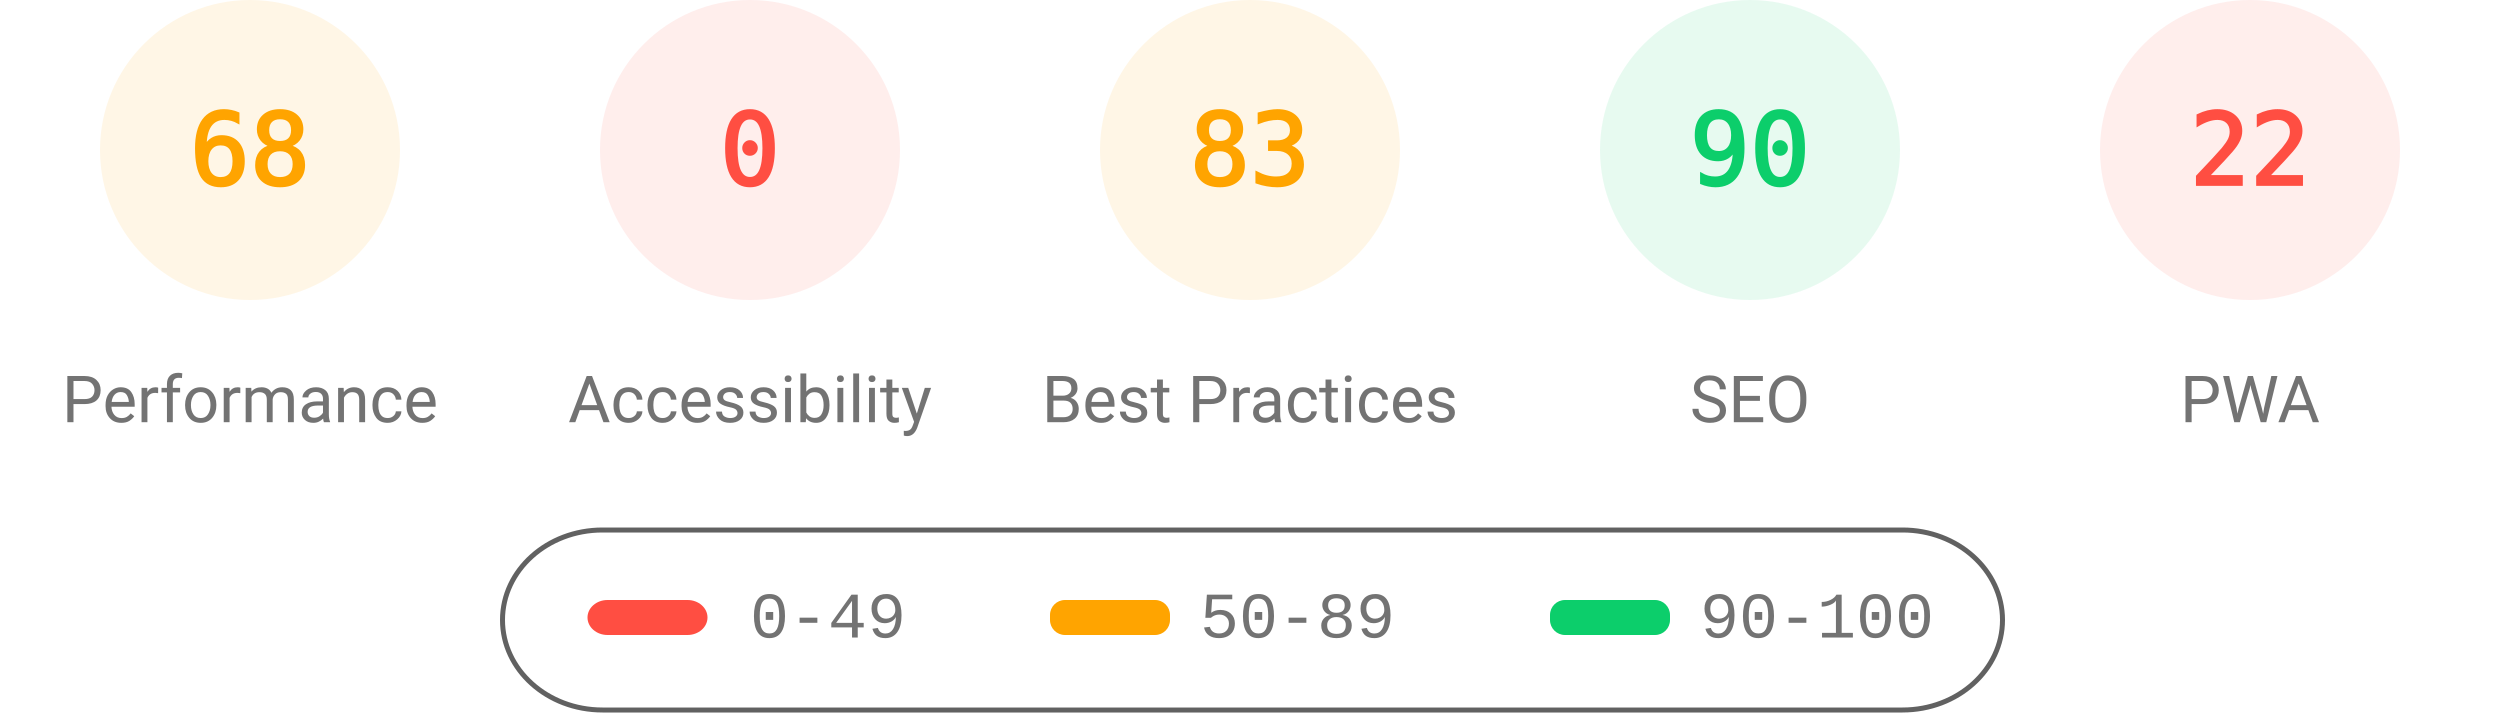
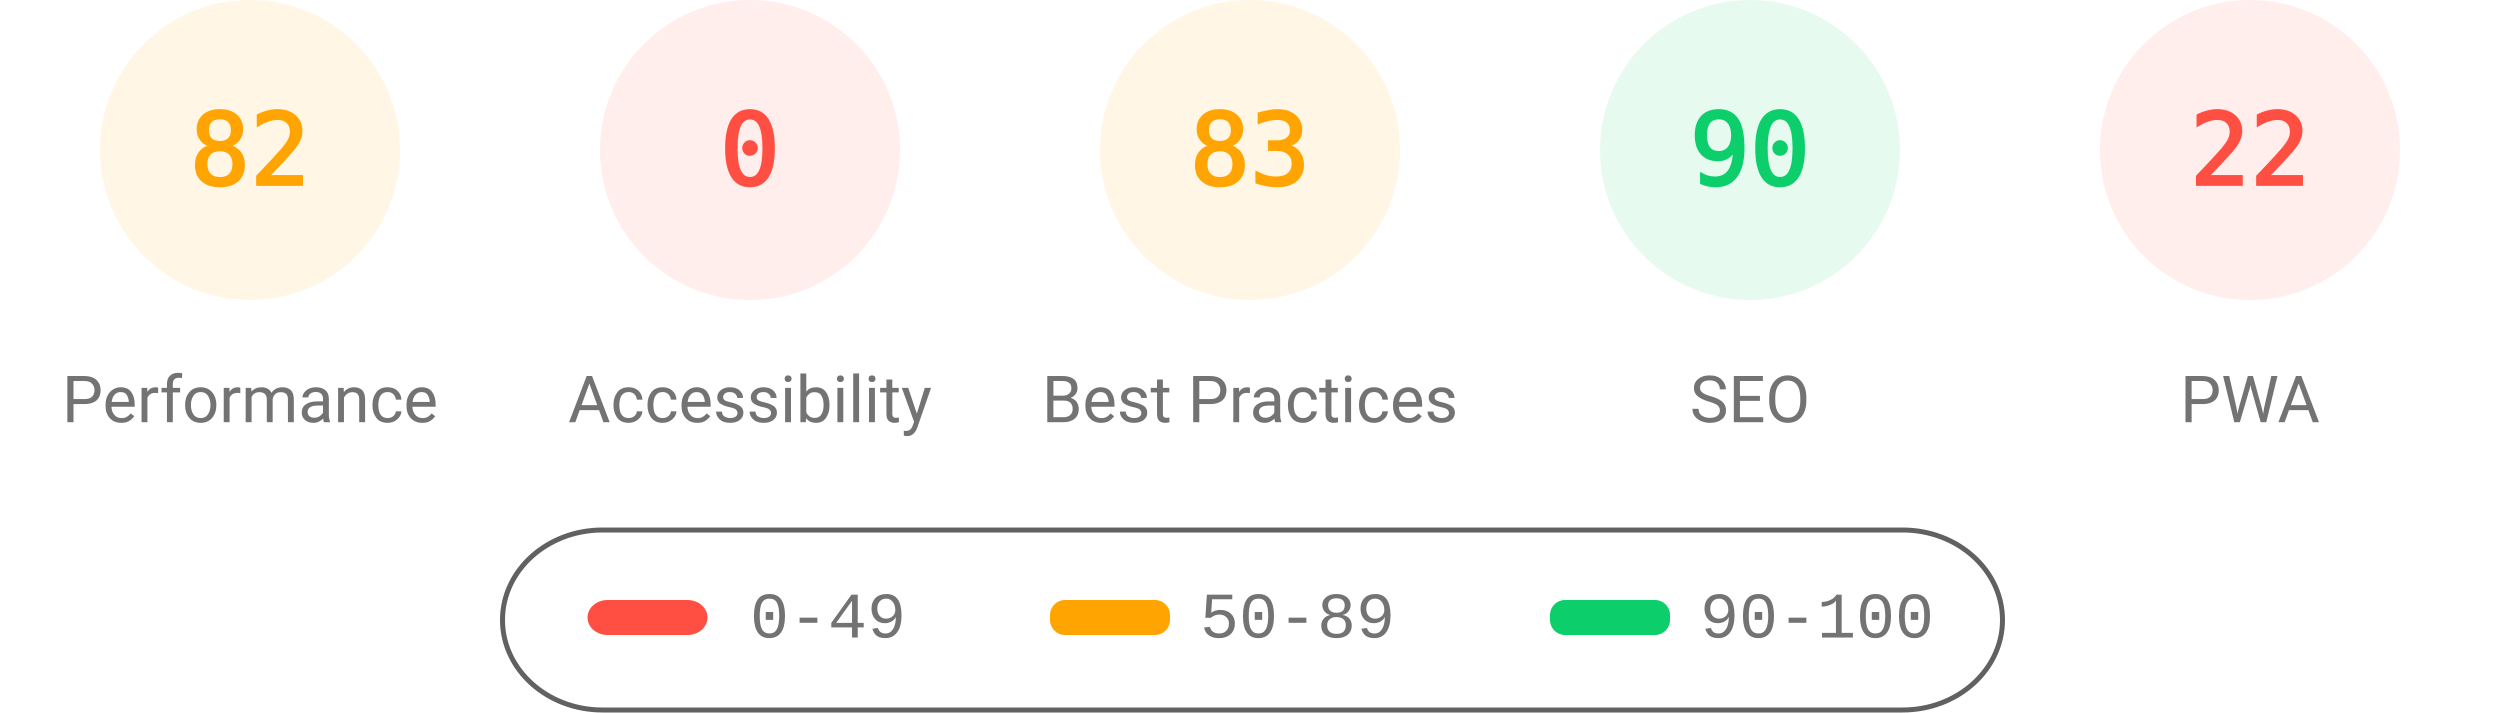
<svg xmlns="http://www.w3.org/2000/svg" fill="none" width="1000" height="285">
  <style>.gauge-base{opacity:.1}.gauge-arc{fill:none;animation-delay:250ms;stroke-linecap:round;transform:rotate(-90deg);transform-origin:100px 60px;animation:load-gauge 1s ease forwards}.guage-text{font-size:40px;font-family:monospace;text-align:center}.guage-red{color:#ff4e42;fill:#ff4e42;stroke:#ff4e42}.guage-orange{color:#ffa400;fill:#ffa400;stroke:#ffa400}.guage-green{color:#0cce6b;fill:#0cce6b;stroke:#0cce6b}.guage-undefined{color:#5c5c5c;fill:#5c5c5c;stroke:#5c5c5c}.guage-title{color:#737373;fill:#737373;stroke:none;font-size:26px;line-height:26px;font-family:Roboto,Halvetica,Arial,sans-serif}@keyframes load-gauge{from{stroke-dasharray:0 352.858}}</style>
  <svg class="guage-div guage-perf guage-orange" viewBox="0 0 200 200" width="200" height="200">
    <circle class="gauge-base" r="56" cx="100" cy="60" stroke-width="8" />
-     <circle class="gauge-arc guage-arc-1" r="56" cx="100" cy="60" stroke-width="8" style="stroke-dasharray:239.263,351.858" />
-     <text class="guage-text" x="100" y="60" alignment-baseline="central" dominant-baseline="central" text-anchor="middle">68</text>
+     <circle class="gauge-arc guage-arc-1" r="56" cx="100" cy="60" stroke-width="8" style="stroke-dasharray:288.524,351.858" />
+     <text class="guage-text" x="100" y="60" alignment-baseline="central" dominant-baseline="central" text-anchor="middle">82</text>
    <text class="guage-title" x="100" y="160" alignment-baseline="central" dominant-baseline="central" text-anchor="middle">Performance</text>
  </svg>
  <svg class="guage-div guage-acc guage-red" viewBox="0 0 200 200" width="200" height="200" x="200">
    <circle class="gauge-base" r="56" cx="100" cy="60" stroke-width="8" />
    <circle class="gauge-arc guage-arc-2" r="56" cx="100" cy="60" stroke-width="8" style="stroke-dasharray:0,351.858" />
    <text class="guage-text" x="100" y="60" alignment-baseline="central" dominant-baseline="central" text-anchor="middle">0</text>
    <text class="guage-title" x="100" y="160" alignment-baseline="central" dominant-baseline="central" text-anchor="middle">Accessibility</text>
  </svg>
  <svg class="guage-div guage-best guage-orange" viewBox="0 0 200 200" width="200" height="200" x="400">
    <circle class="gauge-base" r="56" cx="100" cy="60" stroke-width="8" />
    <circle class="gauge-arc guage-arc-3" r="56" cx="100" cy="60" stroke-width="8" style="stroke-dasharray:292.042,351.858" />
    <text class="guage-text" x="100" y="60" alignment-baseline="central" dominant-baseline="central" text-anchor="middle">83</text>
    <text class="guage-title" x="100" y="160" alignment-baseline="central" dominant-baseline="central" text-anchor="middle">Best Practices</text>
  </svg>
  <svg class="guage-div guage-seo guage-green" viewBox="0 0 200 200" width="200" height="200" x="600">
    <circle class="gauge-base" r="56" cx="100" cy="60" stroke-width="8" />
    <circle class="gauge-arc guage-arc-4" r="56" cx="100" cy="60" stroke-width="8" style="stroke-dasharray:316.672,351.858" />
    <text class="guage-text" x="100" y="60" alignment-baseline="central" dominant-baseline="central" text-anchor="middle">90</text>
    <text class="guage-title" x="100" y="160" alignment-baseline="central" dominant-baseline="central" text-anchor="middle">SEO</text>
  </svg>
  <svg class="guage-div guage-pwa guage-red" viewBox="0 0 200 200" width="200" height="200" x="800">
    <circle class="gauge-base" r="56" cx="100" cy="60" stroke-width="8" />
    <circle class="gauge-arc guage-arc-4" r="56" cx="100" cy="60" stroke-width="8" style="stroke-dasharray:77.409,351.858" />
    <text class="guage-text" x="100" y="60" alignment-baseline="central" dominant-baseline="central" text-anchor="middle">22</text>
    <text class="guage-title" x="100" y="160" alignment-baseline="central" dominant-baseline="central" text-anchor="middle">PWA</text>
  </svg>
  <svg width="604" height="76" x="200" y="210">
    <path fill="none" id="canvas_background" d="M-1-1h604v80H-1z" />
    <rect fill-opacity="0" stroke="#616161" stroke-width="2" rx="40" id="svg_2" height="72" width="600" y="2" x="1" fill="#000" />
    <rect stroke="#000" rx="8" id="svg_3" height="14" width="48" y="30" x="35" stroke-opacity="null" stroke-width="0" fill="#ff4e42" />
    <rect stroke="#000" rx="6" id="svg_4" height="14" width="48" y="30" x="220" stroke-opacity="null" stroke-width="0" fill="#ffa400" />
    <rect stroke="#000" rx="6" id="svg_5" height="14" width="48" y="30" x="420" stroke-opacity="null" stroke-width="0" fill="#0cce6b" />
    <text xml:space="preserve" text-anchor="start" font-family="'Courier New', Courier, monospace" font-size="26" id="svg_6" y="45" x="100" stroke-opacity="null" stroke-width="0" stroke="#000" fill="#737373">0-49</text>
    <text xml:space="preserve" text-anchor="start" font-family="'Courier New', Courier, monospace" font-size="26" id="svg_7" y="45" x="280" stroke-opacity="null" stroke-width="0" stroke="#000" fill="#737373">50-89</text>
    <text xml:space="preserve" text-anchor="start" font-family="'Courier New', Courier, monospace" font-size="26" id="svg_8" y="45" x="480" stroke-opacity="null" stroke-width="0" stroke="#000" fill="#737373">90-100</text>
  </svg>
</svg>
